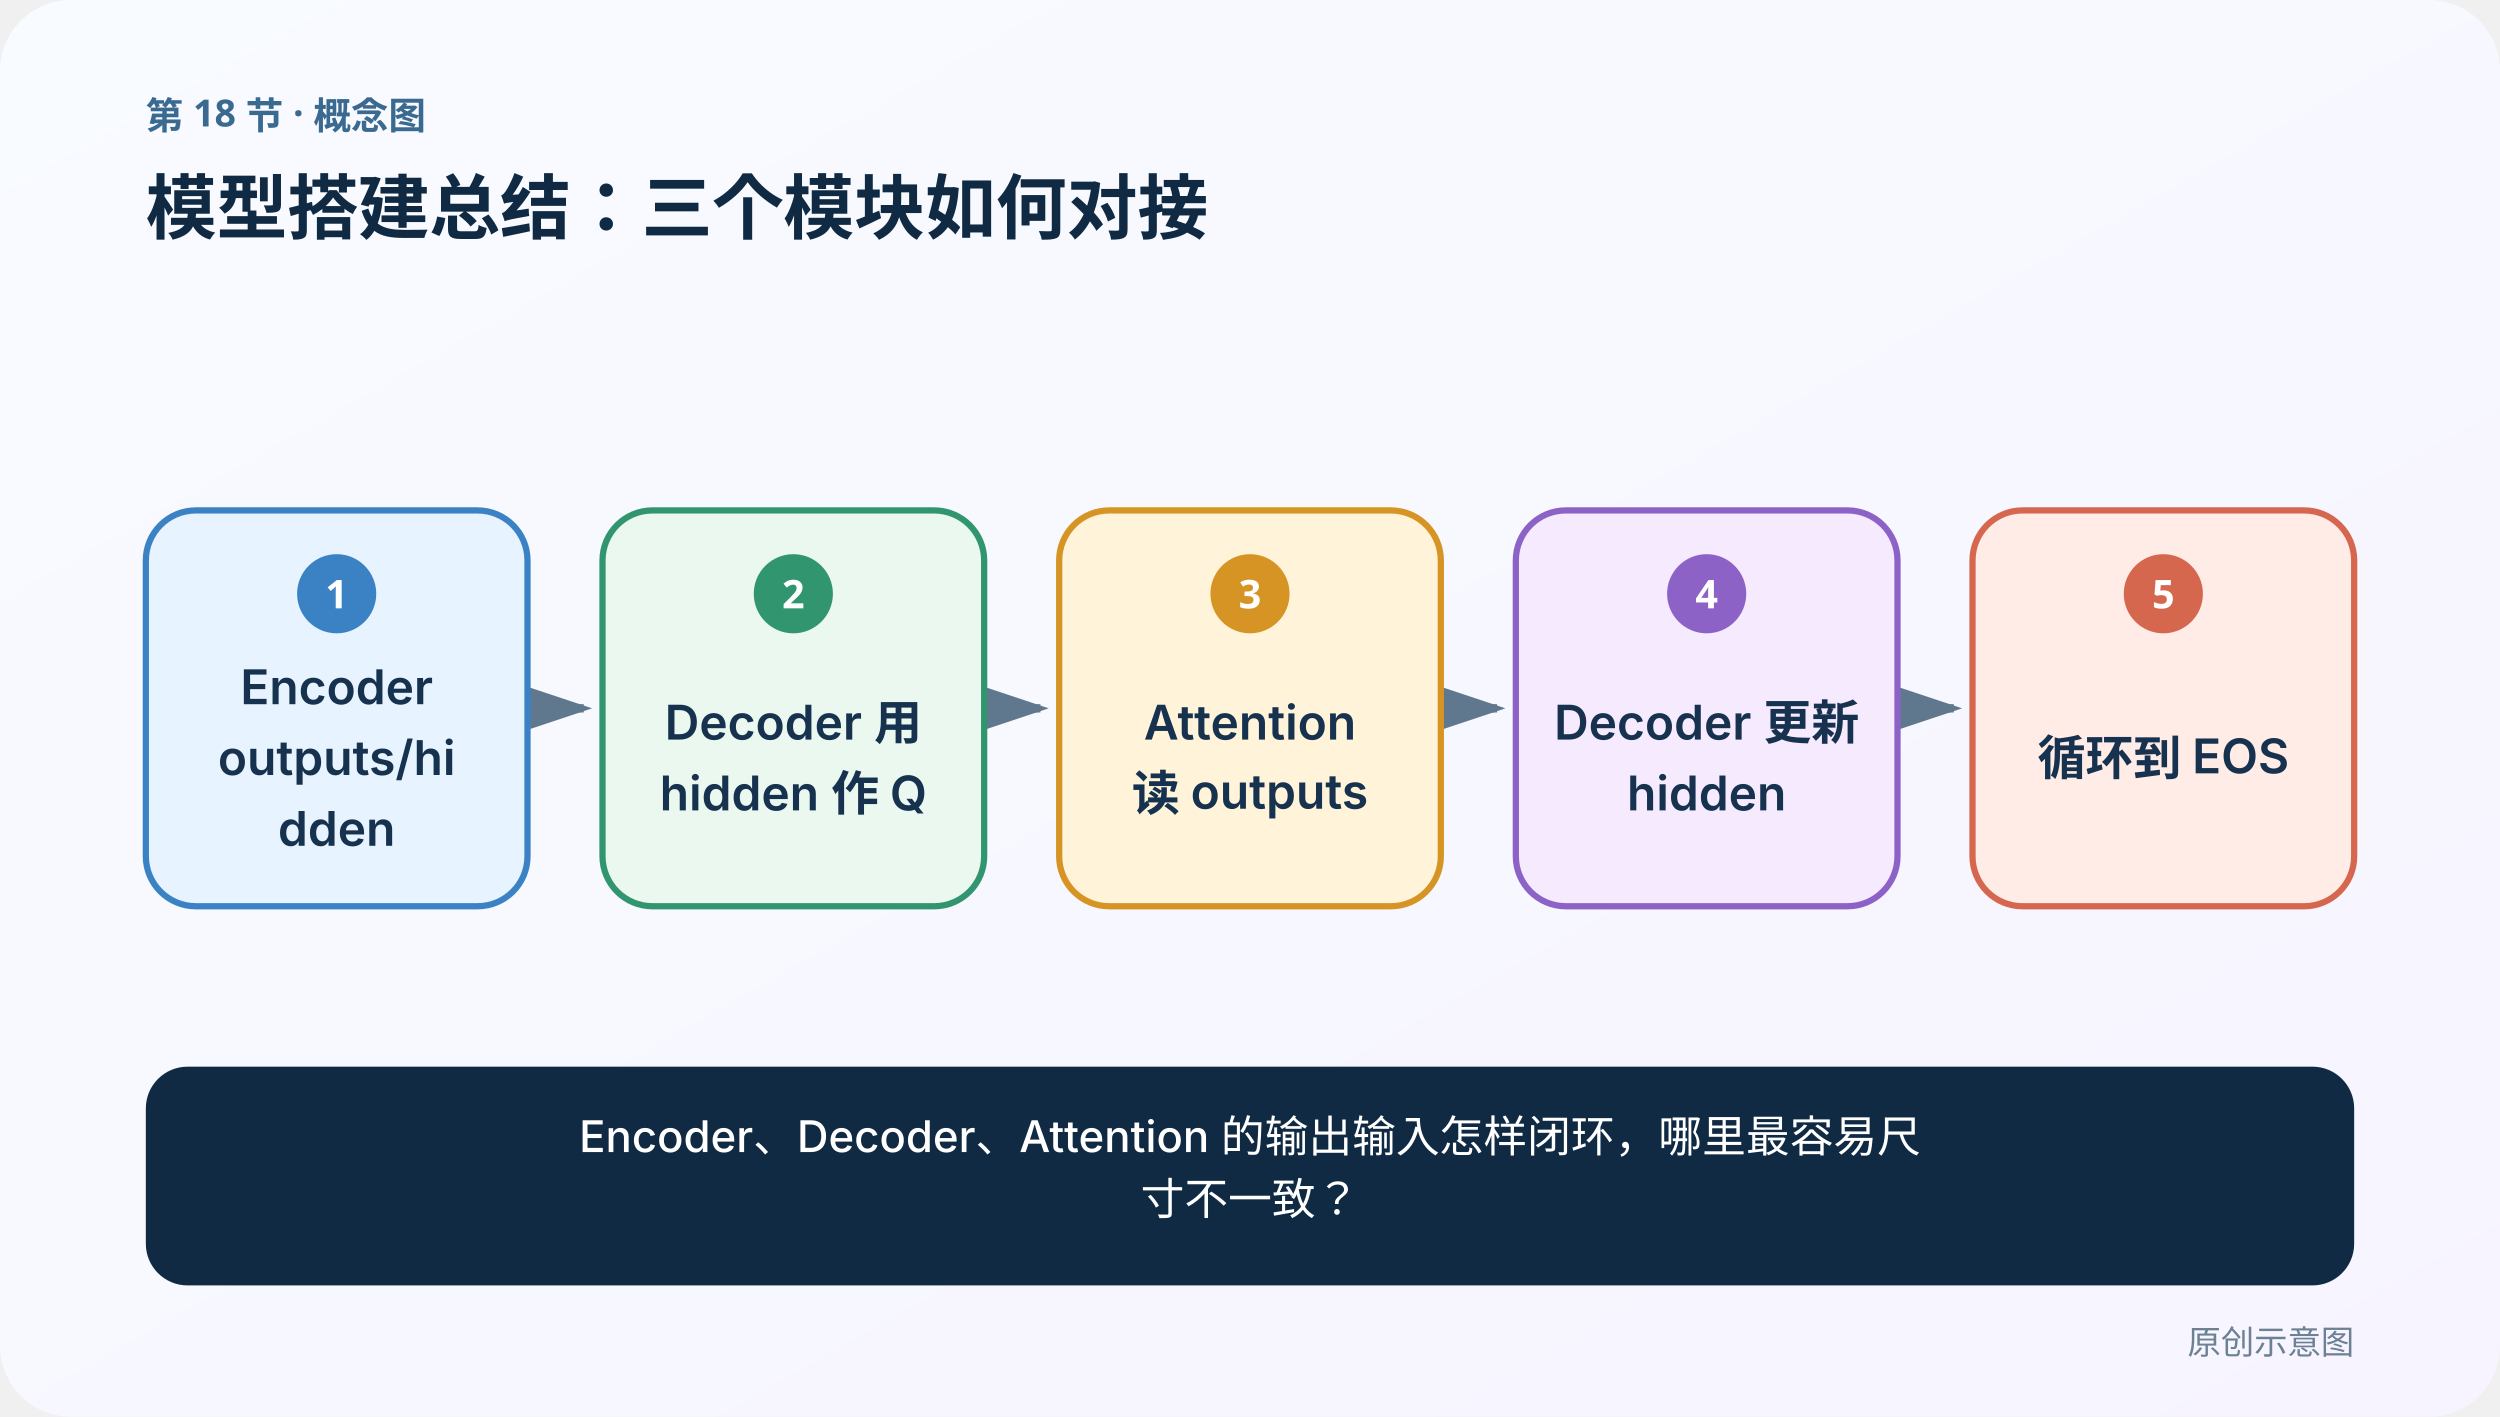
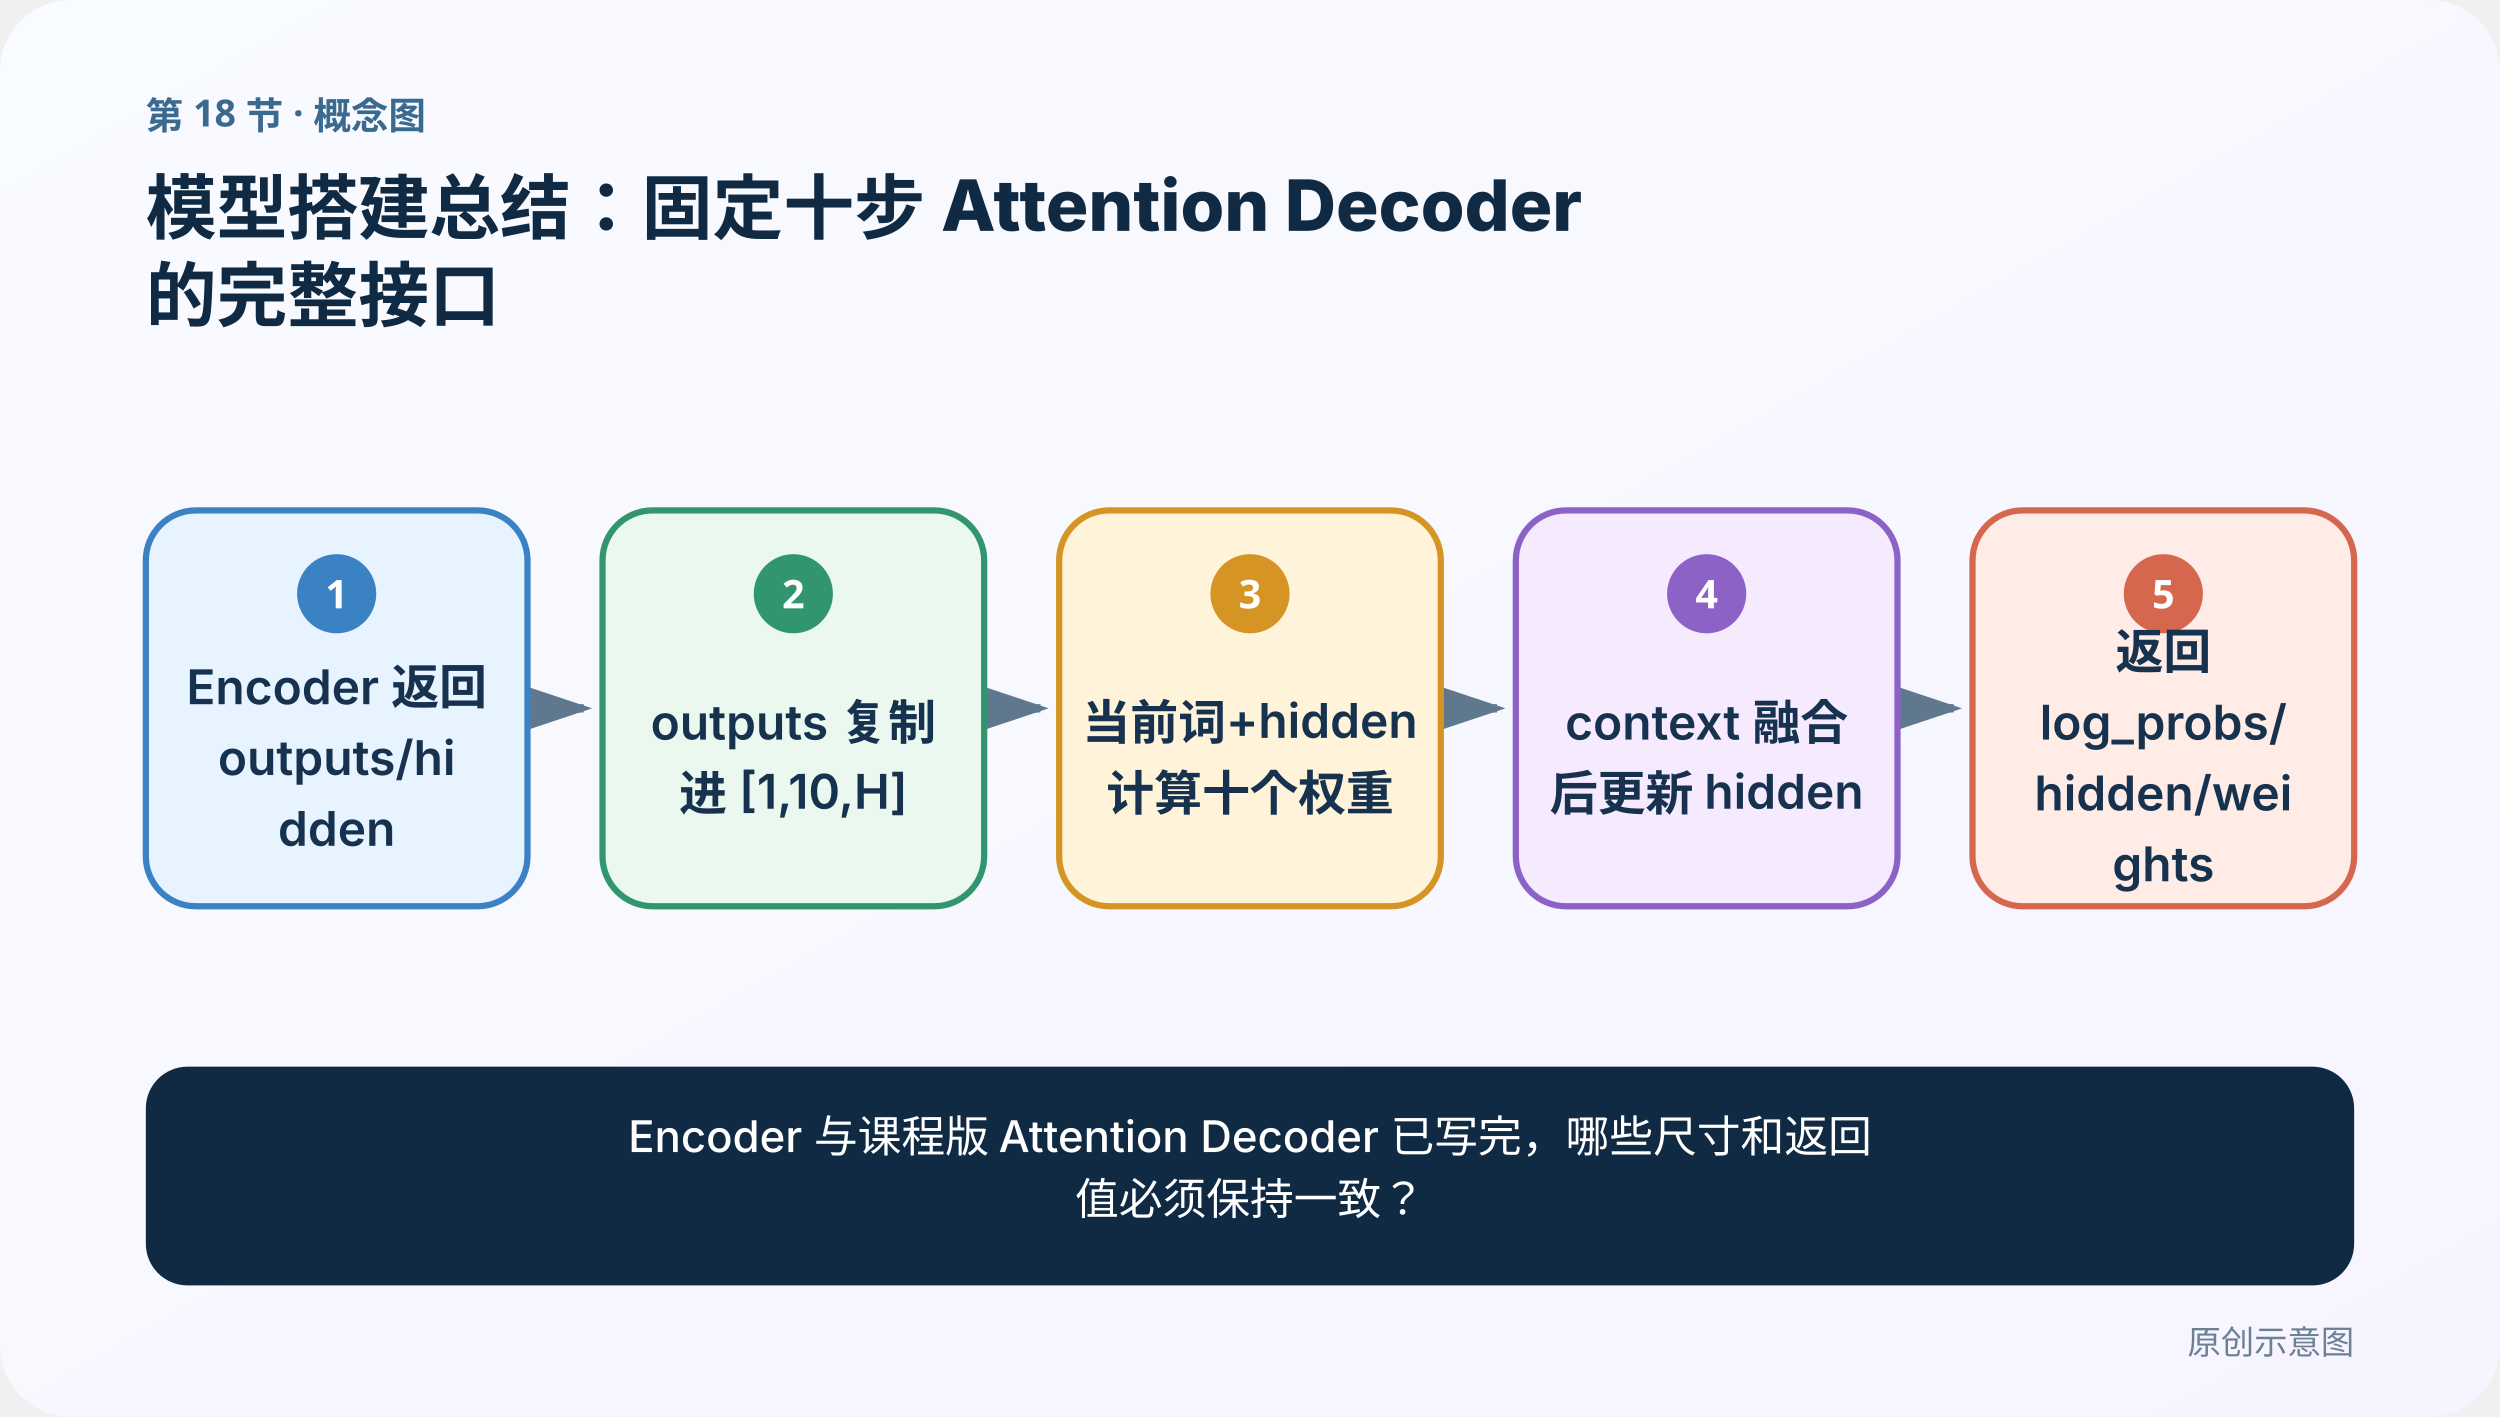
<svg xmlns="http://www.w3.org/2000/svg" width="1200" height="680" viewBox="0 0 1200 680" role="img" aria-labelledby="title desc">
  <defs>
    <linearGradient id="bg" x1="0" y1="0" x2="1" y2="1">
      <stop stop-color="#F8FBFF" />
      <stop offset="1" stop-color="#F7F4FF" />
    </linearGradient>
    <marker id="arrow" markerWidth="10" markerHeight="10" refX="8" refY="3" orient="auto">
      <path d="M0,0 L0,6 L9,3 z" fill="#60788E" />
    </marker>
  </defs>
  <rect width="1200" height="680" rx="34" fill="url(#bg)" />
  <text x="70" y="62" font-family="sans-serif" font-size="18" font-weight="700" fill="#3B6A91">第 18 节 · 概念图</text>
-   <text x="70" y="112" text-anchor="start" font-family="-apple-system,BlinkMacSystemFont,'PingFang SC','Microsoft YaHei',sans-serif" font-size="34" font-weight="760" fill="#102A43">模型搭建总结：三个模块如何对接</text>
+   <text x="70" y="112" text-anchor="start" font-family="-apple-system,BlinkMacSystemFont,'PingFang SC','Microsoft YaHei',sans-serif" font-size="34" font-weight="760" fill="#102A43">模型搭建总结：固定十步 Attention Decoder</text>
+   <text x="70" y="154" text-anchor="start" font-family="-apple-system,BlinkMacSystemFont,'PingFang SC','Microsoft YaHei',sans-serif" font-size="34" font-weight="760" fill="#102A43">的完整接口</text>
  <line x1="260.2" y1="340" x2="280.2" y2="340" stroke="#60788E" stroke-width="4" marker-end="url(#arrow)" />
  <line x1="479.4" y1="340" x2="499.4" y2="340" stroke="#60788E" stroke-width="4" marker-end="url(#arrow)" />
  <line x1="698.6" y1="340" x2="718.6" y2="340" stroke="#60788E" stroke-width="4" marker-end="url(#arrow)" />
  <line x1="917.8" y1="340" x2="937.8" y2="340" stroke="#60788E" stroke-width="4" marker-end="url(#arrow)" />
  <g>
    <rect x="70" y="245" width="183.2" height="190" rx="24" fill="#E7F3FF" stroke="#3B82C4" stroke-width="3" />
    <circle cx="161.6" cy="285" r="19" fill="#3B82C4" />
    <text x="161.6" y="292" text-anchor="middle" font-family="sans-serif" font-size="19" font-weight="700" fill="white">1</text>
-     <text x="161.6" y="338" text-anchor="middle" font-family="-apple-system,BlinkMacSystemFont,'PingFang SC','Microsoft YaHei',sans-serif" font-size="23" font-weight="600" fill="#16324F">Encoder</text>
+     <text x="161.6" y="338" text-anchor="middle" font-family="-apple-system,BlinkMacSystemFont,'PingFang SC','Microsoft YaHei',sans-serif" font-size="23" font-weight="600" fill="#16324F">Encoder 返回</text>
    <text x="161.6" y="372" text-anchor="middle" font-family="-apple-system,BlinkMacSystemFont,'PingFang SC','Microsoft YaHei',sans-serif" font-size="23" font-weight="600" fill="#16324F">outputs/hi</text>
    <text x="161.6" y="406" text-anchor="middle" font-family="-apple-system,BlinkMacSystemFont,'PingFang SC','Microsoft YaHei',sans-serif" font-size="23" font-weight="600" fill="#16324F">dden</text>
  </g>
  <g>
    <rect x="289.2" y="245" width="183.2" height="190" rx="24" fill="#EAF8F0" stroke="#31966F" stroke-width="3" />
    <circle cx="380.8" cy="285" r="19" fill="#31966F" />
    <text x="380.8" y="292" text-anchor="middle" font-family="sans-serif" font-size="19" font-weight="700" fill="white">2</text>
-     <text x="380.8" y="355" text-anchor="middle" font-family="-apple-system,BlinkMacSystemFont,'PingFang SC','Microsoft YaHei',sans-serif" font-size="23" font-weight="600" fill="#16324F">Decoder 用</text>
-     <text x="380.8" y="389" text-anchor="middle" font-family="-apple-system,BlinkMacSystemFont,'PingFang SC','Microsoft YaHei',sans-serif" font-size="23" font-weight="600" fill="#16324F">hidden 作 Q</text>
+     <text x="380.8" y="355" text-anchor="middle" font-family="-apple-system,BlinkMacSystemFont,'PingFang SC','Microsoft YaHei',sans-serif" font-size="23" font-weight="600" fill="#16324F">outputs 复制</text>
+     <text x="380.8" y="389" text-anchor="middle" font-family="-apple-system,BlinkMacSystemFont,'PingFang SC','Microsoft YaHei',sans-serif" font-size="23" font-weight="600" fill="#16324F">进 [1,10,H]</text>
  </g>
  <g>
    <rect x="508.4" y="245" width="183.2" height="190" rx="24" fill="#FFF4D9" stroke="#D69424" stroke-width="3" />
    <circle cx="600" cy="285" r="19" fill="#D69424" />
    <text x="600" y="292" text-anchor="middle" font-family="sans-serif" font-size="19" font-weight="700" fill="white">3</text>
-     <text x="600" y="355" text-anchor="middle" font-family="-apple-system,BlinkMacSystemFont,'PingFang SC','Microsoft YaHei',sans-serif" font-size="23" font-weight="600" fill="#16324F">Attention</text>
-     <text x="600" y="389" text-anchor="middle" font-family="-apple-system,BlinkMacSystemFont,'PingFang SC','Microsoft YaHei',sans-serif" font-size="23" font-weight="600" fill="#16324F">读 outputs</text>
+     <text x="600" y="355" text-anchor="middle" font-family="-apple-system,BlinkMacSystemFont,'PingFang SC','Microsoft YaHei',sans-serif" font-size="23" font-weight="600" fill="#16324F">当前词+hidden</text>
+     <text x="600" y="389" text-anchor="middle" font-family="-apple-system,BlinkMacSystemFont,'PingFang SC','Microsoft YaHei',sans-serif" font-size="23" font-weight="600" fill="#16324F">计算十个权重</text>
  </g>
  <g>
    <rect x="727.6" y="245" width="183.2" height="190" rx="24" fill="#F6EAFF" stroke="#8C62C7" stroke-width="3" />
    <circle cx="819.2" cy="285" r="19" fill="#8C62C7" />
    <text x="819.2" y="292" text-anchor="middle" font-family="sans-serif" font-size="19" font-weight="700" fill="white">4</text>
-     <text x="819.2" y="355" text-anchor="middle" font-family="-apple-system,BlinkMacSystemFont,'PingFang SC','Microsoft YaHei',sans-serif" font-size="23" font-weight="600" fill="#16324F">Decoder 更新</text>
-     <text x="819.2" y="389" text-anchor="middle" font-family="-apple-system,BlinkMacSystemFont,'PingFang SC','Microsoft YaHei',sans-serif" font-size="23" font-weight="600" fill="#16324F">hidden</text>
+     <text x="819.2" y="355" text-anchor="middle" font-family="-apple-system,BlinkMacSystemFont,'PingFang SC','Microsoft YaHei',sans-serif" font-size="23" font-weight="600" fill="#16324F">context 融合</text>
+     <text x="819.2" y="389" text-anchor="middle" font-family="-apple-system,BlinkMacSystemFont,'PingFang SC','Microsoft YaHei',sans-serif" font-size="23" font-weight="600" fill="#16324F">后更新 hidden</text>
  </g>
  <g>
    <rect x="946.8" y="245" width="183.2" height="190" rx="24" fill="#FFECE7" stroke="#D6674F" stroke-width="3" />
    <circle cx="1038.4" cy="285" r="19" fill="#D6674F" />
    <text x="1038.4" y="292" text-anchor="middle" font-family="sans-serif" font-size="19" font-weight="700" fill="white">5</text>
-     <text x="1038.4" y="372" text-anchor="middle" font-family="-apple-system,BlinkMacSystemFont,'PingFang SC','Microsoft YaHei',sans-serif" font-size="23" font-weight="600" fill="#16324F">循环到 EOS</text>
+     <text x="1038.4" y="321" text-anchor="middle" font-family="-apple-system,BlinkMacSystemFont,'PingFang SC','Microsoft YaHei',sans-serif" font-size="23" font-weight="600" fill="#16324F">返回</text>
+     <text x="1038.4" y="355" text-anchor="middle" font-family="-apple-system,BlinkMacSystemFont,'PingFang SC','Microsoft YaHei',sans-serif" font-size="23" font-weight="600" fill="#16324F">log_probs/</text>
+     <text x="1038.4" y="389" text-anchor="middle" font-family="-apple-system,BlinkMacSystemFont,'PingFang SC','Microsoft YaHei',sans-serif" font-size="23" font-weight="600" fill="#16324F">hidden/wei</text>
+     <text x="1038.4" y="423" text-anchor="middle" font-family="-apple-system,BlinkMacSystemFont,'PingFang SC','Microsoft YaHei',sans-serif" font-size="23" font-weight="600" fill="#16324F">ghts</text>
  </g>
  <rect x="70" y="512" width="1060" height="105" rx="20" fill="#102A43" />
-   <text x="600" y="553" text-anchor="middle" font-family="-apple-system,BlinkMacSystemFont,'PingFang SC','Microsoft YaHei',sans-serif" font-size="21" font-weight="500" fill="#FFFFFF">Encoder、Decoder、Attention 的输出输入怎样闭环，哪里最容易尺</text>
-   <text x="600" y="583" text-anchor="middle" font-family="-apple-system,BlinkMacSystemFont,'PingFang SC','Microsoft YaHei',sans-serif" font-size="21" font-weight="500" fill="#FFFFFF">寸不一致？</text>
+   <text x="600" y="553" text-anchor="middle" font-family="-apple-system,BlinkMacSystemFont,'PingFang SC','Microsoft YaHei',sans-serif" font-size="21" font-weight="500" fill="#FFFFFF">Encoder 与课程版 Attention Decoder 已写完，哪些尺寸和返回</text>
+   <text x="600" y="583" text-anchor="middle" font-family="-apple-system,BlinkMacSystemFont,'PingFang SC','Microsoft YaHei',sans-serif" font-size="21" font-weight="500" fill="#FFFFFF">值必须保持一致？</text>
  <text x="1130" y="650" text-anchor="end" font-family="sans-serif" font-size="16" fill="#6C8194">原创示意图</text>
</svg>
